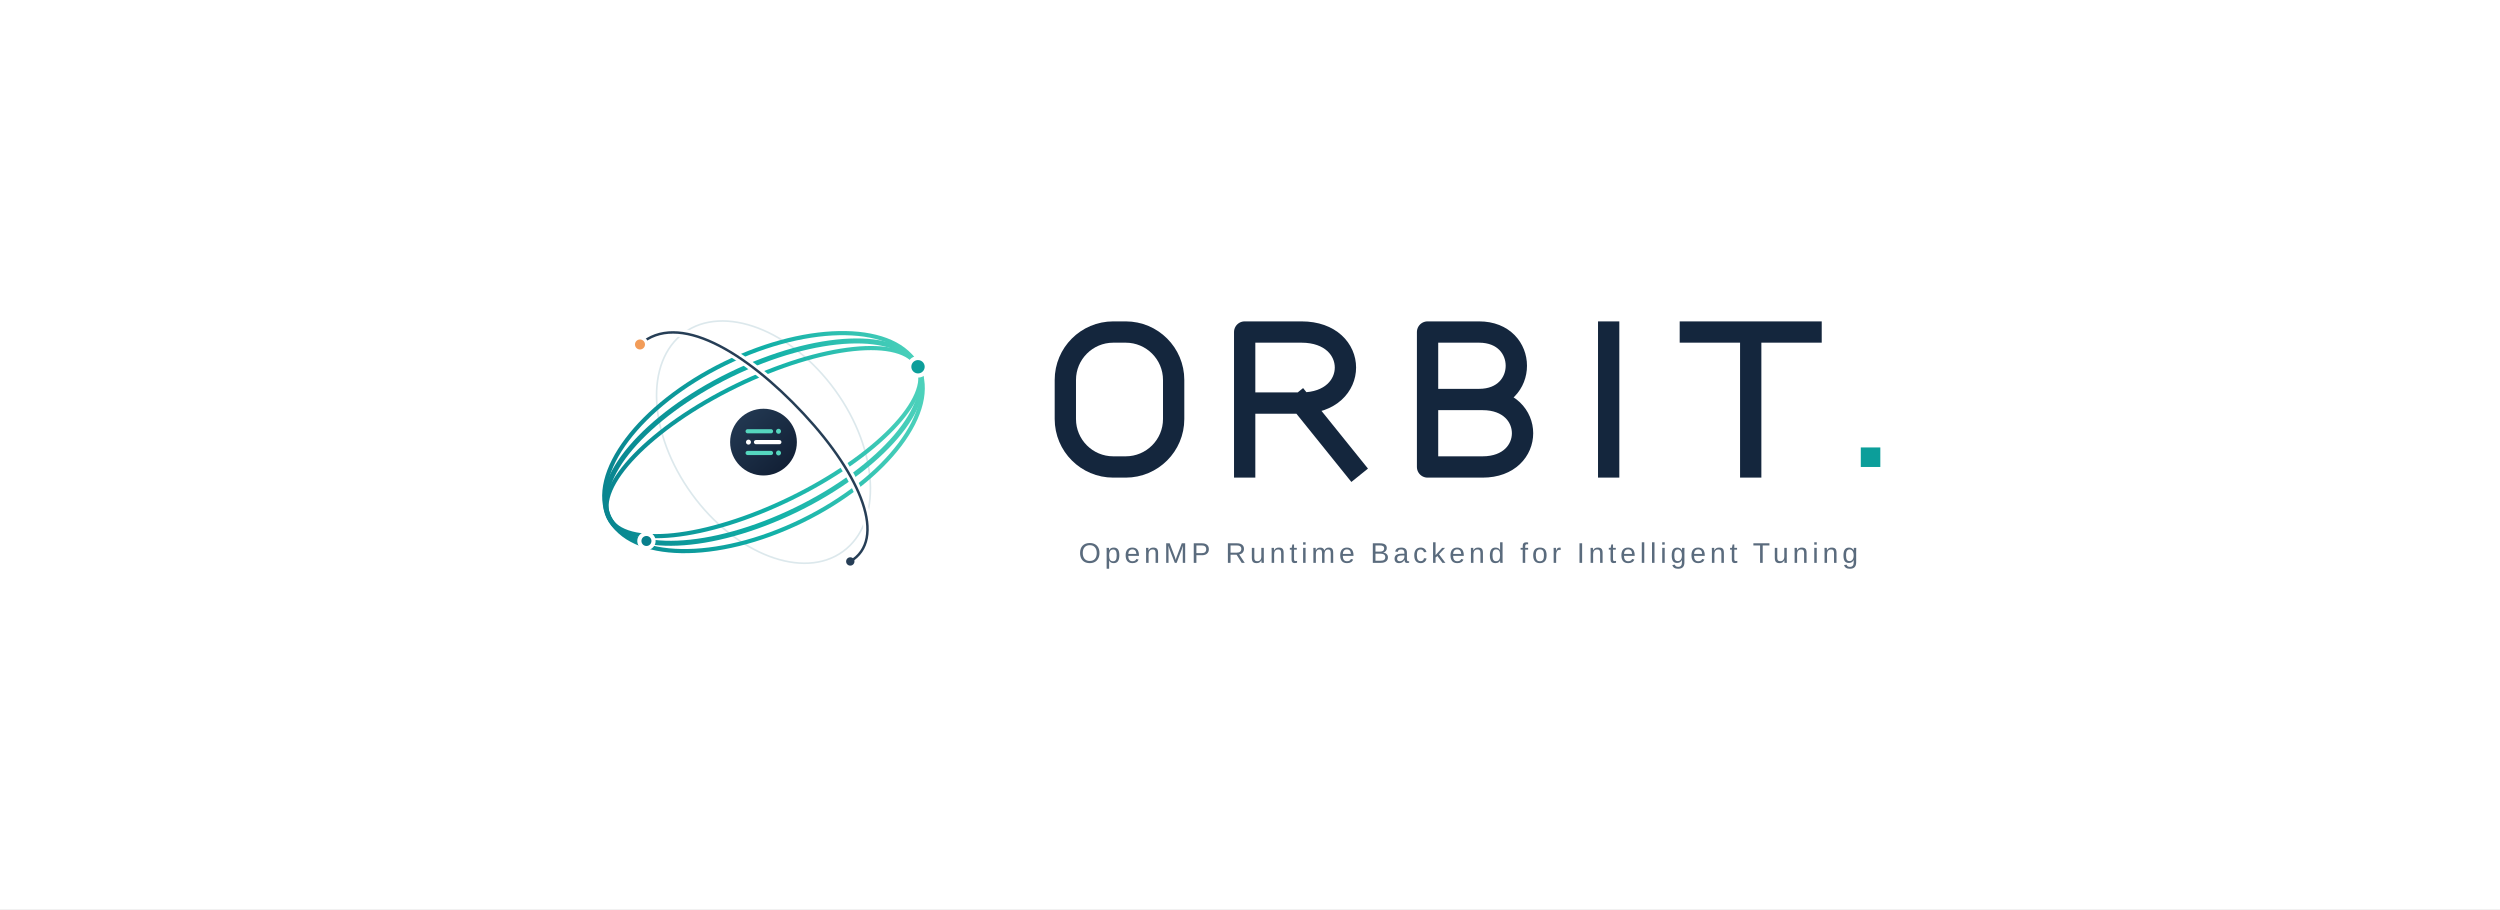
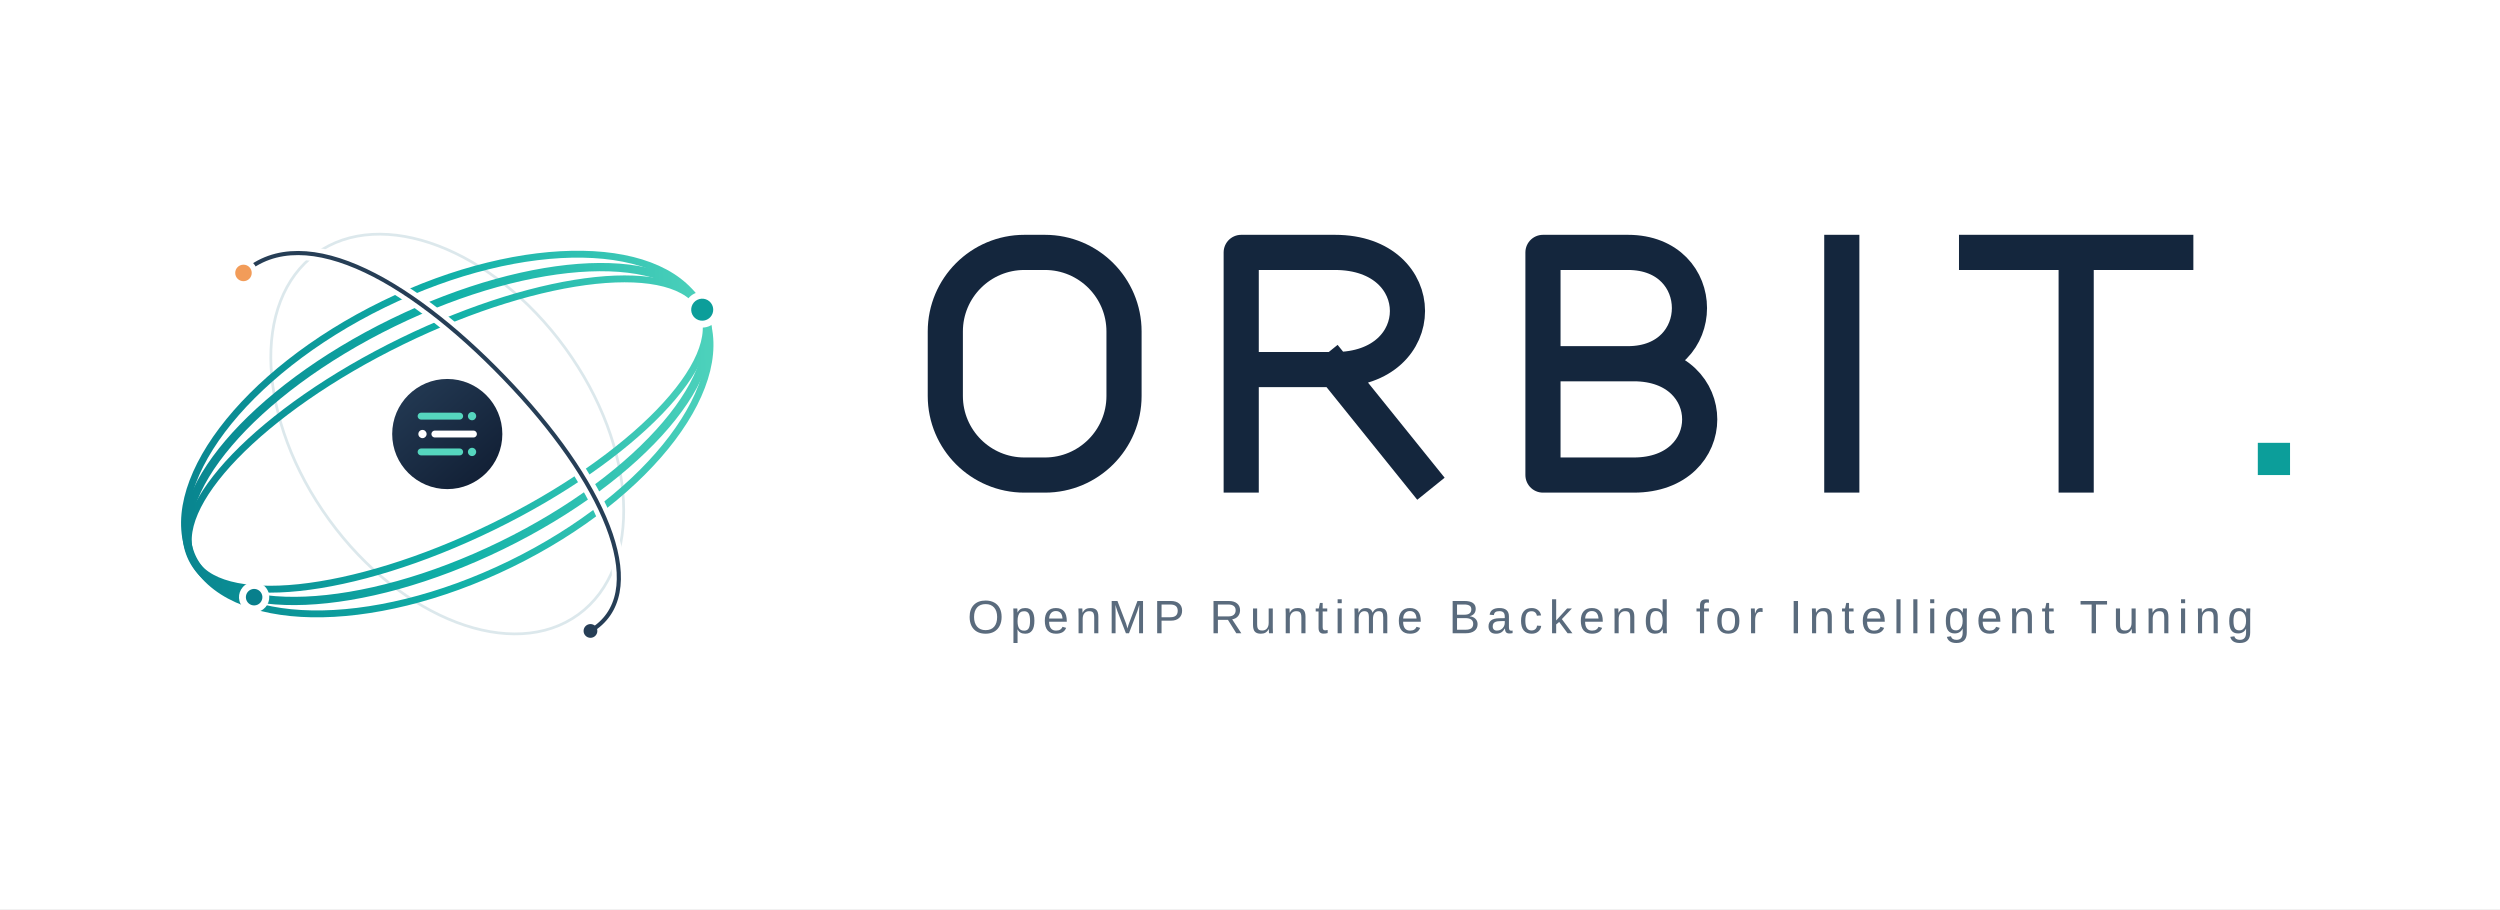
<svg xmlns="http://www.w3.org/2000/svg" width="1408" height="512" viewBox="0 0 1408 512" role="img" aria-labelledby="title description">
  <defs>
    <linearGradient id="thread" x1="-200" y1="-90" x2="200" y2="90" gradientUnits="userSpaceOnUse">
      <stop stop-color="#087F8C" />
      <stop offset=".5" stop-color="#10AFA7" />
      <stop offset="1" stop-color="#55D6BE" />
    </linearGradient>
    <linearGradient id="core" x1="-35" y1="-40" x2="35" y2="40" gradientUnits="userSpaceOnUse">
      <stop stop-color="#243B55" />
      <stop offset="1" stop-color="#101D32" />
    </linearGradient>
  </defs>
  <path fill="#FFFFFF" d="M0 0h1408v512H0z" />
-   <g transform="translate(430 249) scale(.47)">
+   <g transform="translate(251.9 244.45) scale(.7755)">
    <g fill="none" stroke-linecap="round">
      <ellipse rx="106" ry="162" transform="rotate(-36)" stroke="#DCE8EC" stroke-width="2" />
      <g transform="rotate(-26)" stroke="url(#thread)">
        <ellipse rx="206" ry="75" stroke-width="5" />
        <ellipse rx="206" ry="90" stroke-width="6" />
        <ellipse rx="206" ry="105" stroke-width="5" />
      </g>
      <path d="M-148-117C-103-157-22-109 48-34S148 117 104 143" stroke="#FFFFFF" stroke-width="10" />
      <path d="M-148-117C-103-157-22-109 48-34S148 117 104 143" stroke="#263E56" stroke-width="3" />
    </g>
    <circle r="47" fill="#FFFFFF" />
    <circle r="40" fill="url(#core)" />
    <g fill="none" stroke-linecap="round" stroke-width="5">
      <path d="M-19-13H9" stroke="#55D6BE" />
      <path d="M-9 0H19" stroke="#FFFFFF" />
      <path d="M-19 13H9" stroke="#55D6BE" />
    </g>
    <g fill="#55D6BE">
      <circle cx="18" cy="-13" r="3" />
      <circle cx="-18" cy="0" r="3" fill="#FFFFFF" />
      <circle cx="18" cy="13" r="3" />
    </g>
    <g transform="rotate(-26)">
      <circle cx="206" r="13" fill="#FFFFFF" />
      <circle cx="206" r="8" fill="#0C9E9A" />
      <circle cx="-178" cy="45" r="11" fill="#FFFFFF" />
      <circle cx="-178" cy="45" r="6" fill="#087F8C" />
    </g>
    <circle cx="-148" cy="-117" r="10" fill="#FFFFFF" />
    <circle cx="-148" cy="-117" r="6" fill="#F29C59" />
    <circle cx="104" cy="143" r="5" fill="#263E56" />
  </g>
-   <g transform="translate(123 -318)">
+   <g transform="translate(-254.65 -691.1) scale(1.65)">
    <g fill="none" stroke="#14263D" stroke-width="12" stroke-linecap="square" stroke-linejoin="round" aria-hidden="true">
      <rect x="477" y="505" width="61" height="76" rx="27" />
      <path d="M578 581V505H610C643 505 643 545 610 545H578M610 545L639 581" />
      <path d="M681 543H712C742 543 742 581 712 581H681V505H710C738 505 738 543 710 543" />
      <path d="M783 505V581" />
      <path d="M829 505H897M863 505V581" />
    </g>
    <path d="M925 570h11v11h-11z" fill="#0C9E9A" />
    <text x="704" y="635" fill="#5A6B7D" font-family="Arial, Helvetica, sans-serif" font-size="16" letter-spacing="2.2" text-anchor="middle">OpenMP Runtime Backend for Intelligent Tuning</text>
  </g>
</svg>
